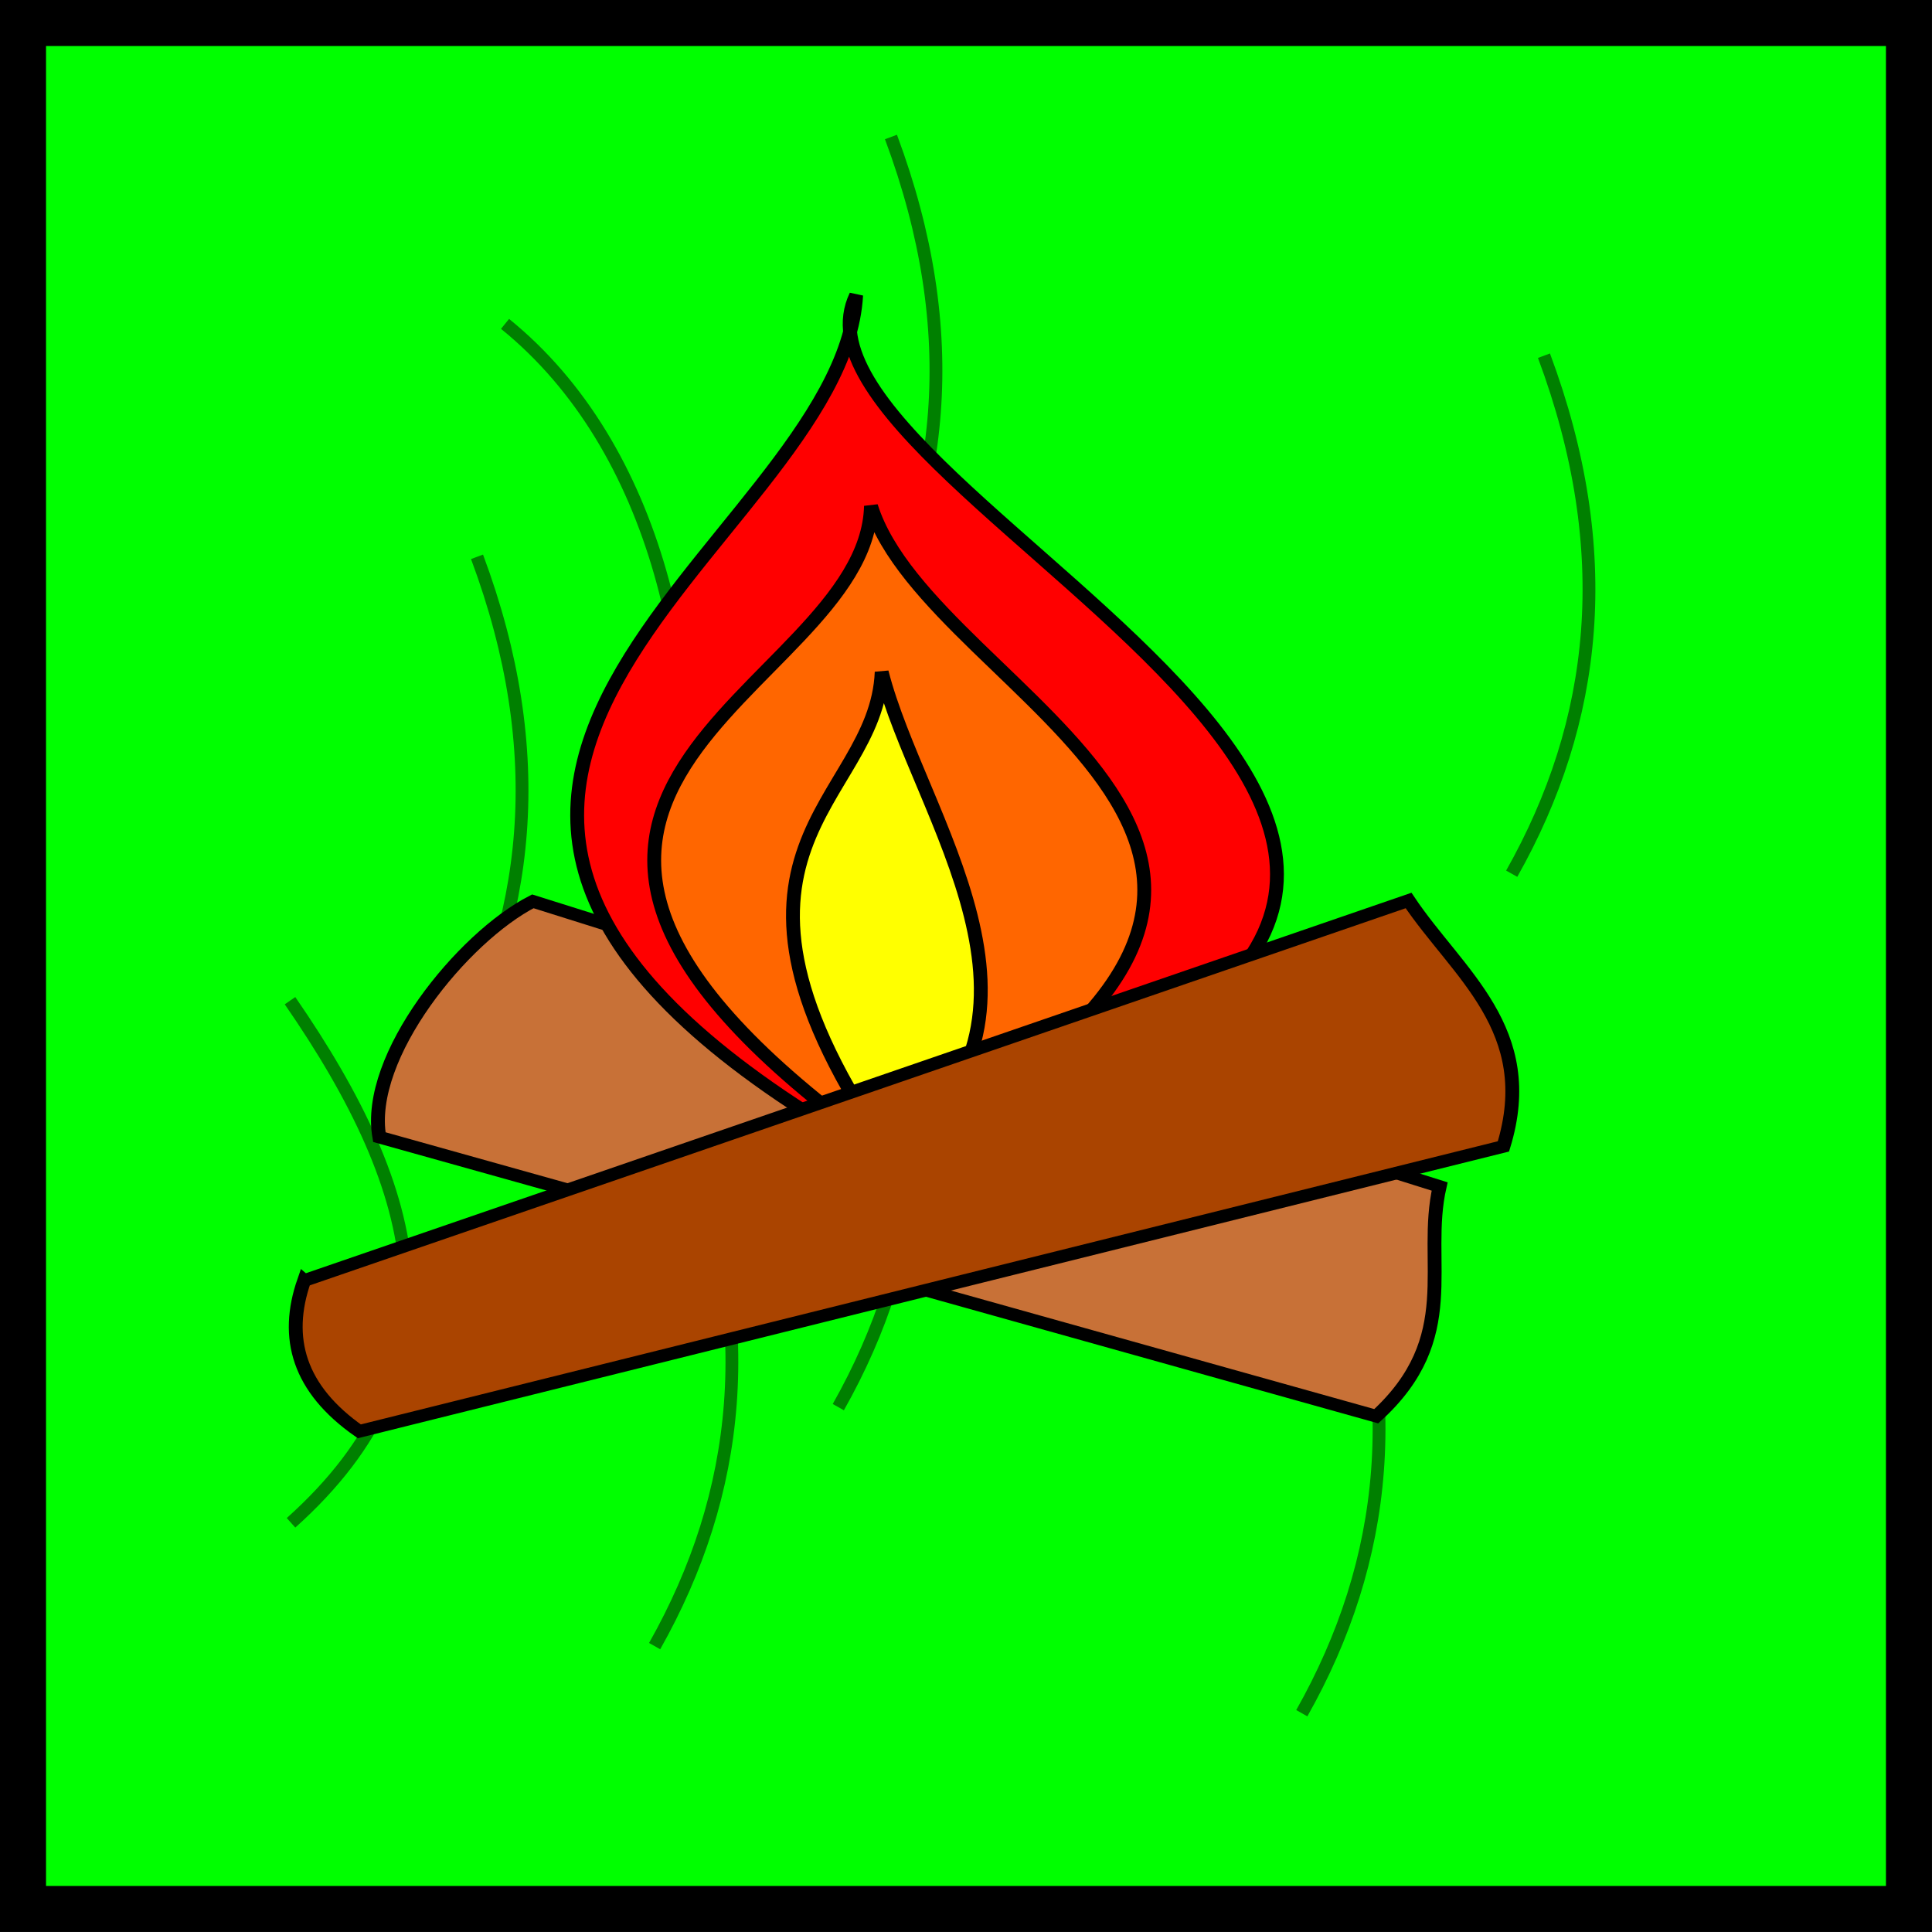
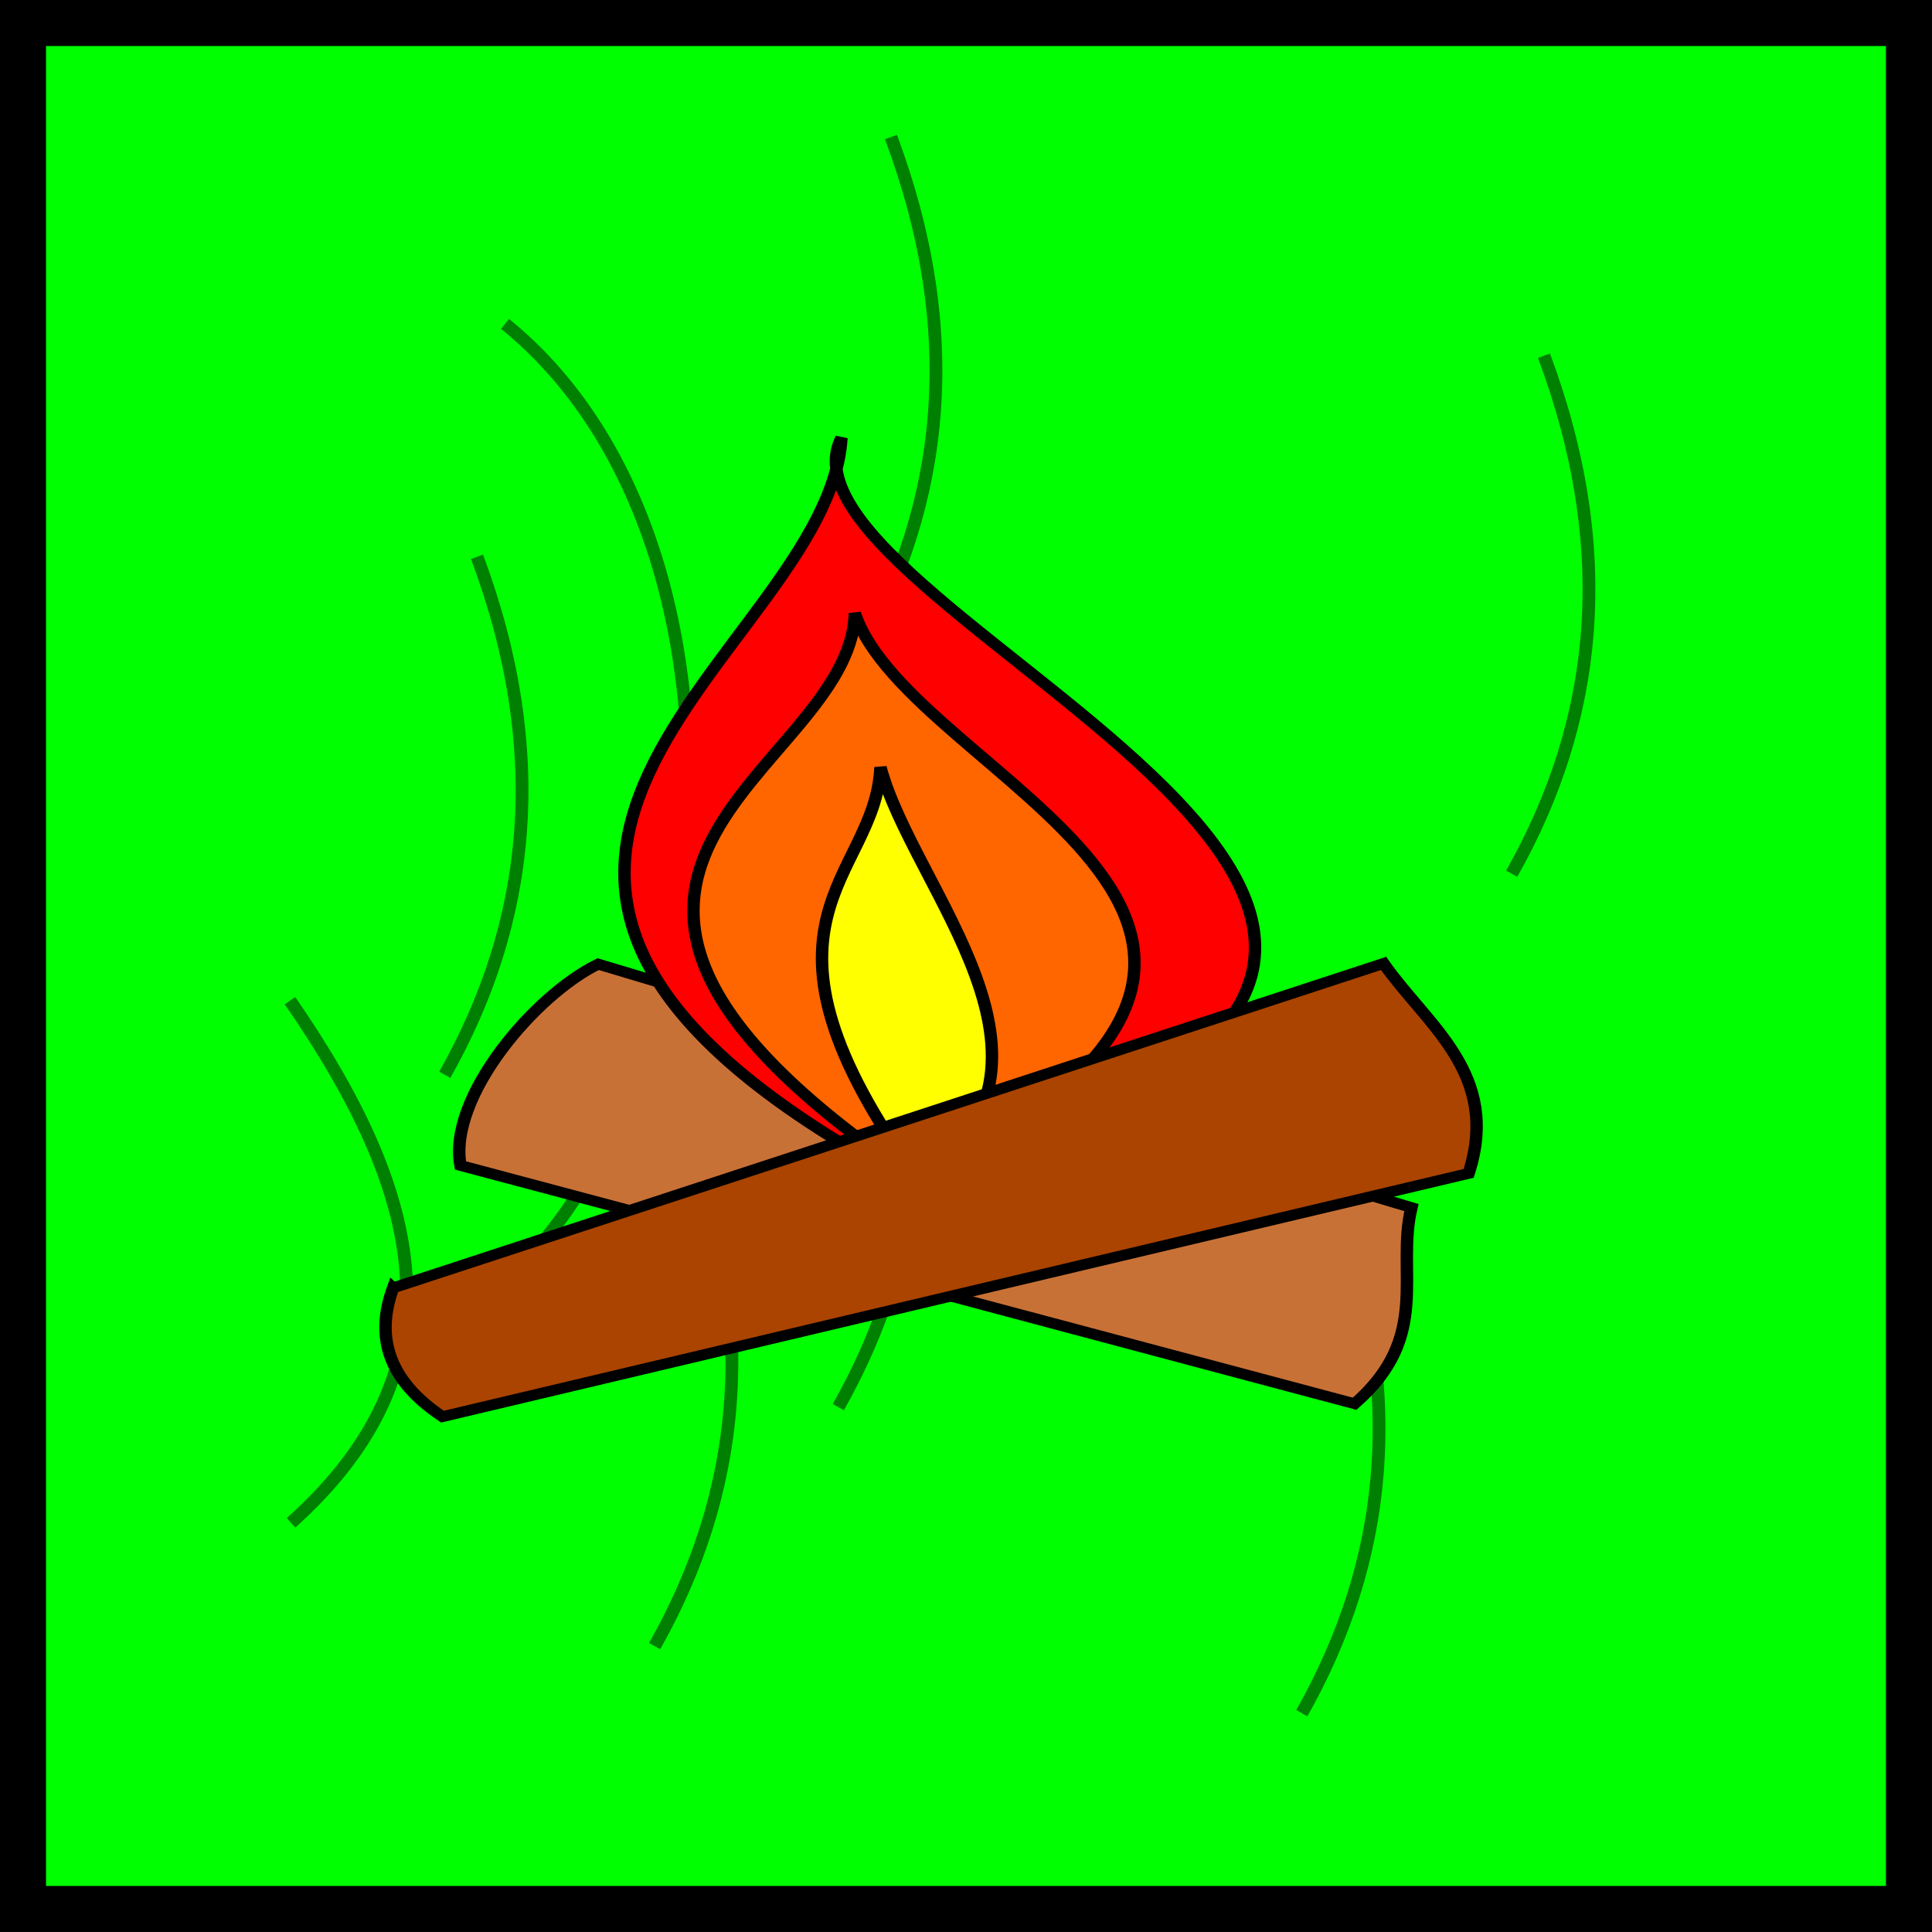
<svg xmlns="http://www.w3.org/2000/svg" width="38.775mm" height="38.775mm" viewBox="0 0 38.775 38.775" version="1.1" id="svg1240">
  <defs id="defs1237" />
  <g id="layer1" transform="translate(-15.50229,-20.92875)">
    <g id="g2115" transform="matrix(0.9693675,0,0,0.9693675,8.152942,-0.2894031)">
      <rect style="fill:#00ff00;stroke:#000000;stroke-width:0.953" id="rect61-3" width="39.047" height="39.047" x="8.058" y="22.365" />
      <path style="fill:none;stroke:#008000;stroke-width:0.265px;stroke-linecap:butt;stroke-linejoin:miter;stroke-opacity:1" d="m 13.607,53.417 c 3.629,-3.249 2.733,-6.824 -0.021,-10.81 m 11.352,8.415 c 1.776,-3.146 2.181,-6.671 0.668,-10.725 m -8.816,3.845 c 1.776,-3.146 2.181,-6.671 0.668,-10.725 m -1.459,16.247 c 6.18,-2.173 8.347,-15.957 2.039,-21.07 m 20.842,11.384 c 1.776,-3.146 2.181,-6.671 0.668,-10.725 M 34.534,57.359 c 1.776,-3.146 2.181,-6.671 0.668,-10.725 M 25.36,35.45 c 1.776,-3.146 2.181,-6.671 0.668,-10.725 m -4.893,31.245 c 1.776,-3.146 2.181,-6.671 0.668,-10.725" id="path1996" />
-       <g id="g873" transform="matrix(1.351765,0,0,1.231582,-27.59795,-2.417755)" style="stroke-width:0.775">
+       <g id="g873" transform="matrix(1.212352,0,0,1.05156,-21.47966,5.163009)" style="stroke-width:0.775">
        <path style="fill:#c87137;stroke:#000000;stroke-width:0.212px;stroke-linecap:butt;stroke-linejoin:miter;stroke-opacity:1" d="m 31.835,38.852 c -0.217,-1.351 1.276,-3.361 2.351,-3.964 l 13.889,4.794 c -0.269,1.285 0.354,2.534 -0.971,3.862 z" id="path4318" />
-         <path style="fill:#ff0000;stroke:#000000;stroke-width:0.212px;stroke-linecap:butt;stroke-linejoin:miter;stroke-opacity:1" d="m 39.464,39.152 c 14.669,-4.671 -1.841,-10.984 -0.326,-14.453 -0.218,4.269 -9.714,8.268 0.326,14.453 z" id="path4322" />
-         <path style="fill:#ff6600;stroke:#000000;stroke-width:0.212px;stroke-linecap:butt;stroke-linejoin:miter;stroke-opacity:1" d="m 39.689,39.18 c 8.404,-5.08 0.612,-7.677 -0.324,-10.938 -0.072,3.2 -7.644,4.785 0.324,10.938 z" id="path4324" />
-         <path style="fill:#ffff00;stroke:#000000;stroke-width:0.212px;stroke-linecap:butt;stroke-linejoin:miter;stroke-opacity:1" d="m 39.676,39.17 c -3.258,-5.169 -0.227,-5.919 -0.147,-8.138 0.559,2.414 3.03,5.807 0.147,8.138 z" id="path4326" />
+         <path style="fill:#ff0000;stroke:#000000;stroke-width:0.212px;stroke-linecap:butt;stroke-linejoin:miter;stroke-opacity:1" d="m 39.464,39.152 c 14.669,-4.671 -2.638,-11.156 -1.123,-14.625 -0.218,4.269 -8.918,8.44 1.123,14.625 z" id="path4322" />
+         <path style="fill:#ff6600;stroke:#000000;stroke-width:0.212px;stroke-linecap:butt;stroke-linejoin:miter;stroke-opacity:1" d="m 39.689,39.18 c 8.404,-5.08 -0.184,-7.941 -1.12,-11.202 -0.072,3.2 -6.848,5.049 1.12,11.202 z" id="path4324" />
+         <path style="fill:#ffff00;stroke:#000000;stroke-width:0.212px;stroke-linecap:butt;stroke-linejoin:miter;stroke-opacity:1" d="m 39.676,39.17 c -3.258,-5.169 -0.75,-5.939 -0.669,-8.159 0.559,2.414 3.553,5.827 0.669,8.159 z" id="path4326" />
        <path style="fill:#aa4400;stroke:#000000;stroke-width:0.212px;stroke-linecap:butt;stroke-linejoin:miter;stroke-opacity:1" d="M 30.685,41.263 47.599,34.874 c 0.749,1.228 2.004,2.171 1.453,4.134 l -17.524,4.79 c -0.927,-0.711 -1.152,-1.568 -0.844,-2.536 z" id="path4320" />
      </g>
    </g>
  </g>
</svg>
